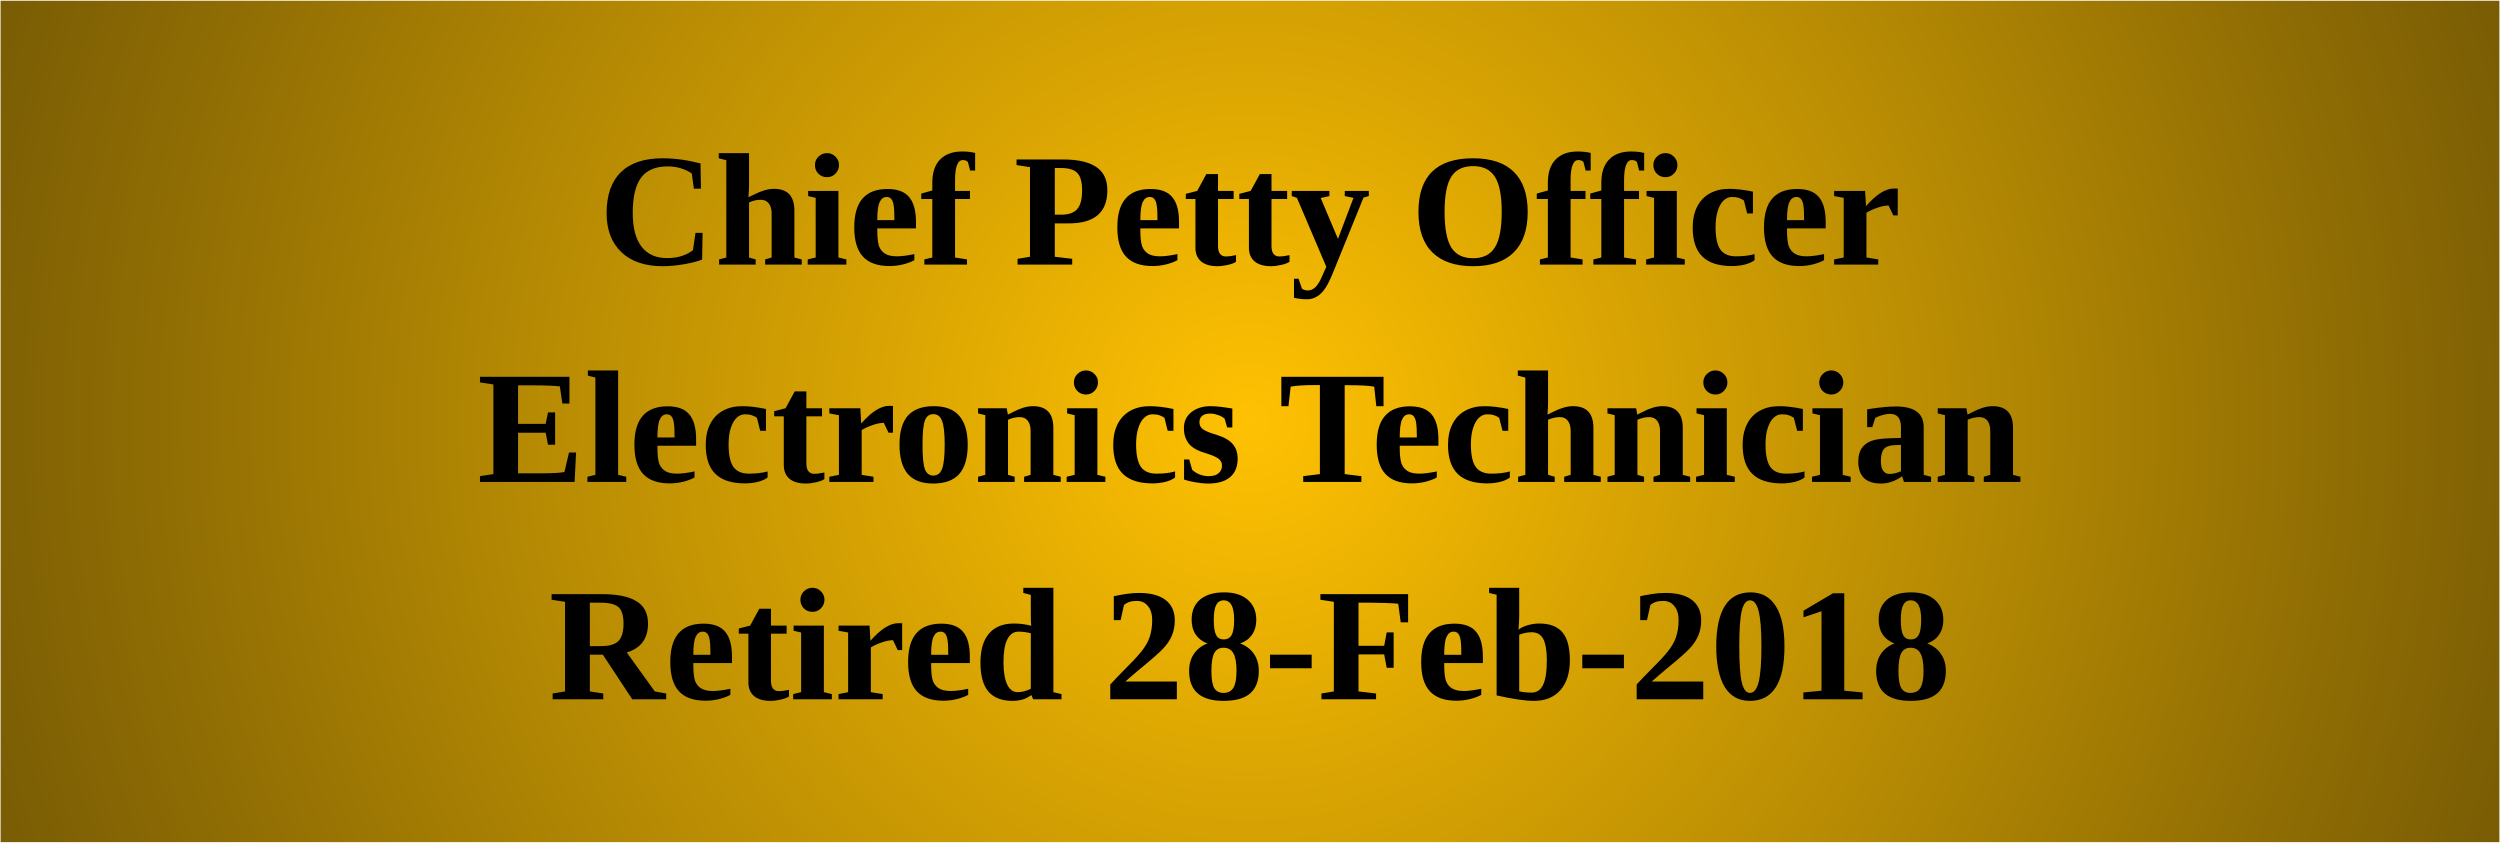
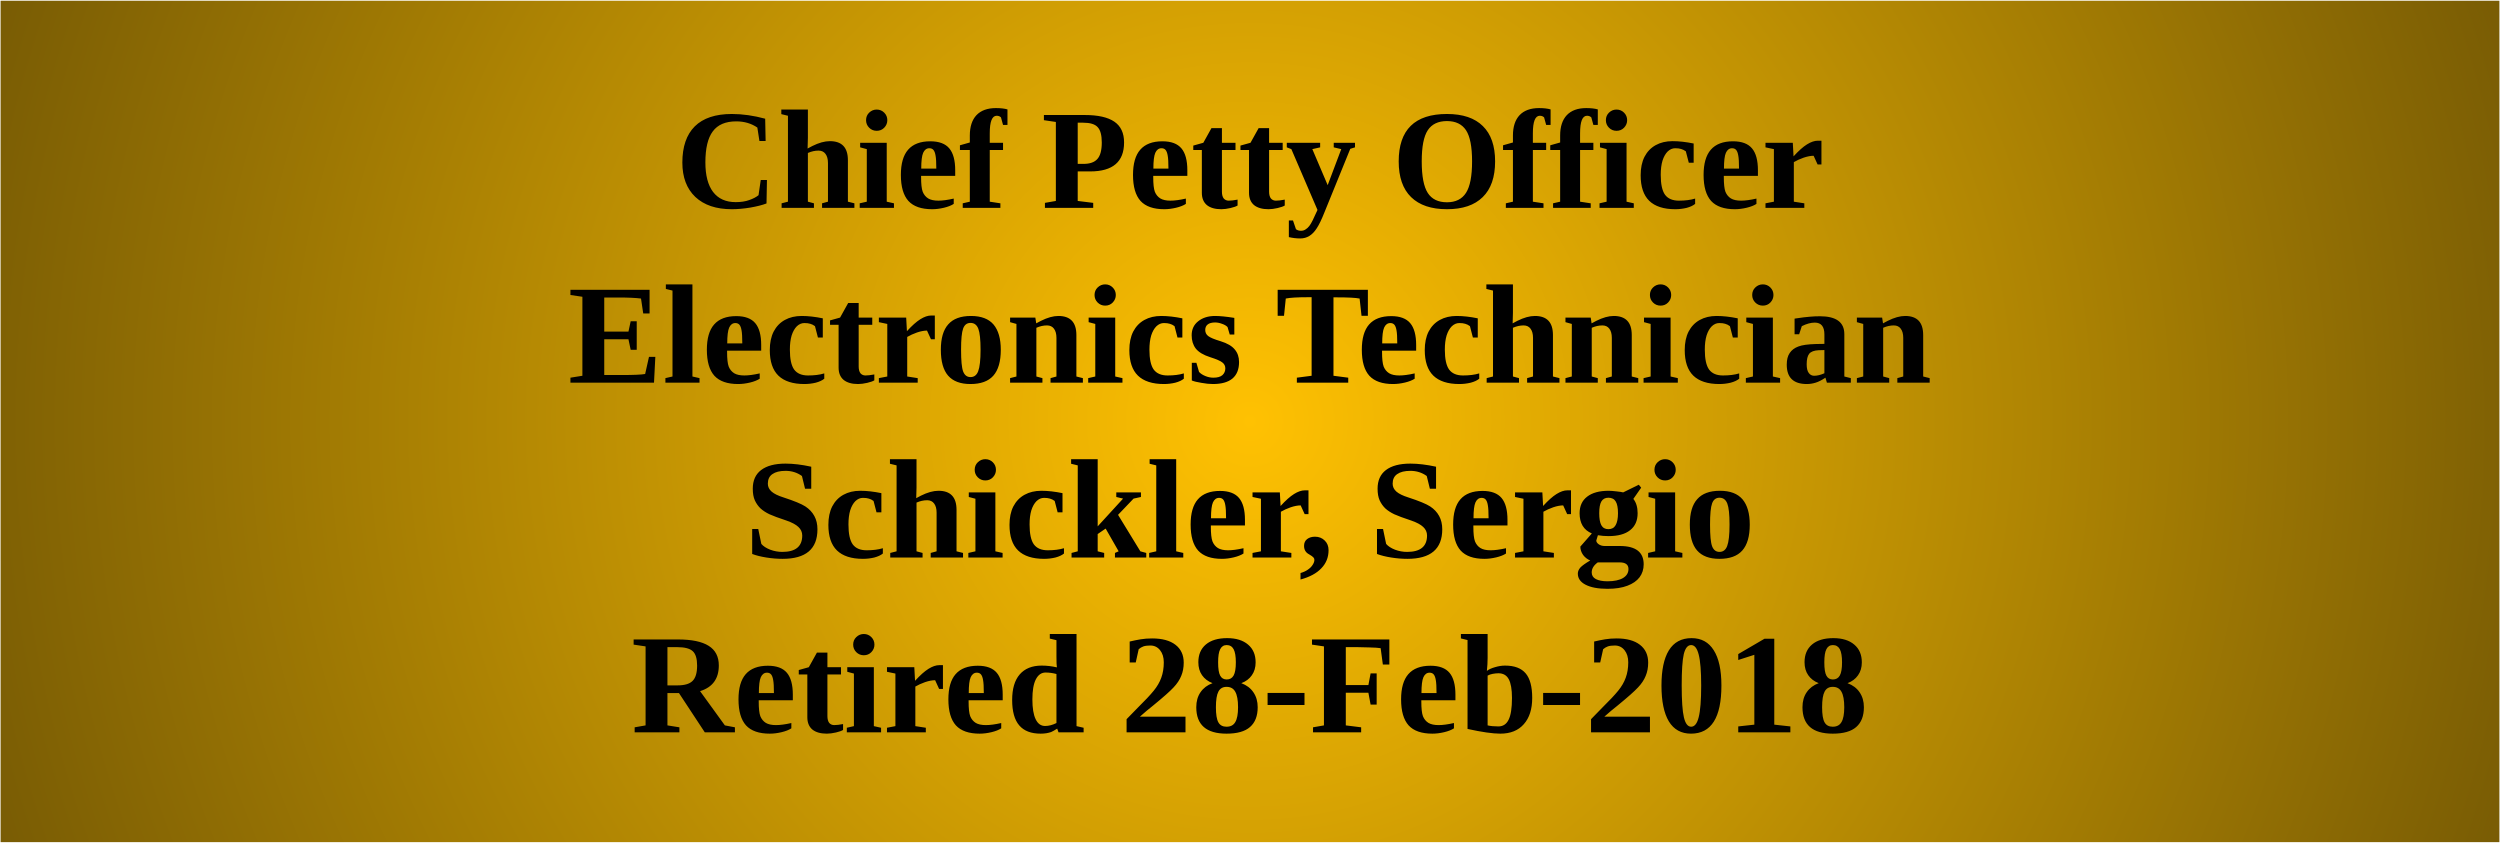
<svg xmlns="http://www.w3.org/2000/svg" xmlns:xlink="http://www.w3.org/1999/xlink" fill="none" stroke-linecap="square" stroke-miterlimit="10" viewBox="0 0 264.567 89.197">
  <defs>
    <path id="a" d="M0 0h264.567v89.197H0z" />
  </defs>
  <clipPath id="b">
    <use xlink:href="#a" />
  </clipPath>
  <g clip-path="url(#b)">
    <use xlink:href="#a" />
    <defs>
      <radialGradient id="c" cx="11.199" cy="3.776" r="11.812" fx="11.199" fy="3.776" gradientTransform="scale(11.81162)" gradientUnits="userSpaceOnUse" spreadMethod="pad">
        <stop offset="0" stop-color="#ffc102" />
        <stop offset="1" stop-color="#795c04" />
      </radialGradient>
    </defs>
    <path fill="url(#c)" fill-rule="evenodd" d="M.063.079h264.44v89.04H.064z" />
-     <text x="132.28" y="28" text-anchor="middle" font-family="'Times New Roman', Times, 'Liberation Serif', serif" font-weight="700" font-size="17" fill="#000">Chief Petty Officer</text>
-     <text x="132.28" y="51" text-anchor="middle" font-family="'Times New Roman', Times, 'Liberation Serif', serif" font-weight="700" font-size="17" fill="#000">Electronics Technician</text>
-     <text x="132.28" y="74" text-anchor="middle" font-family="'Times New Roman', Times, 'Liberation Serif', serif" font-weight="700" font-size="17" fill="#000">Retired 28-Feb-2018</text>
+     <text x="132.28" y="22" text-anchor="middle" font-family="'Times New Roman', Times, 'Liberation Serif', serif" font-weight="700" font-size="15" fill="#000">Chief Petty Officer</text>
+     <text x="132.28" y="40.5" text-anchor="middle" font-family="'Times New Roman', Times, 'Liberation Serif', serif" font-weight="700" font-size="15" fill="#000">Electronics Technician</text>
+     <text x="132.28" y="59" text-anchor="middle" font-family="'Times New Roman', Times, 'Liberation Serif', serif" font-weight="700" font-size="15" fill="#000">Schickler, Sergio</text>
+     <text x="132.28" y="77.5" text-anchor="middle" font-family="'Times New Roman', Times, 'Liberation Serif', serif" font-weight="700" font-size="15" fill="#000">Retired 28-Feb-2018</text>
  </g>
</svg>
